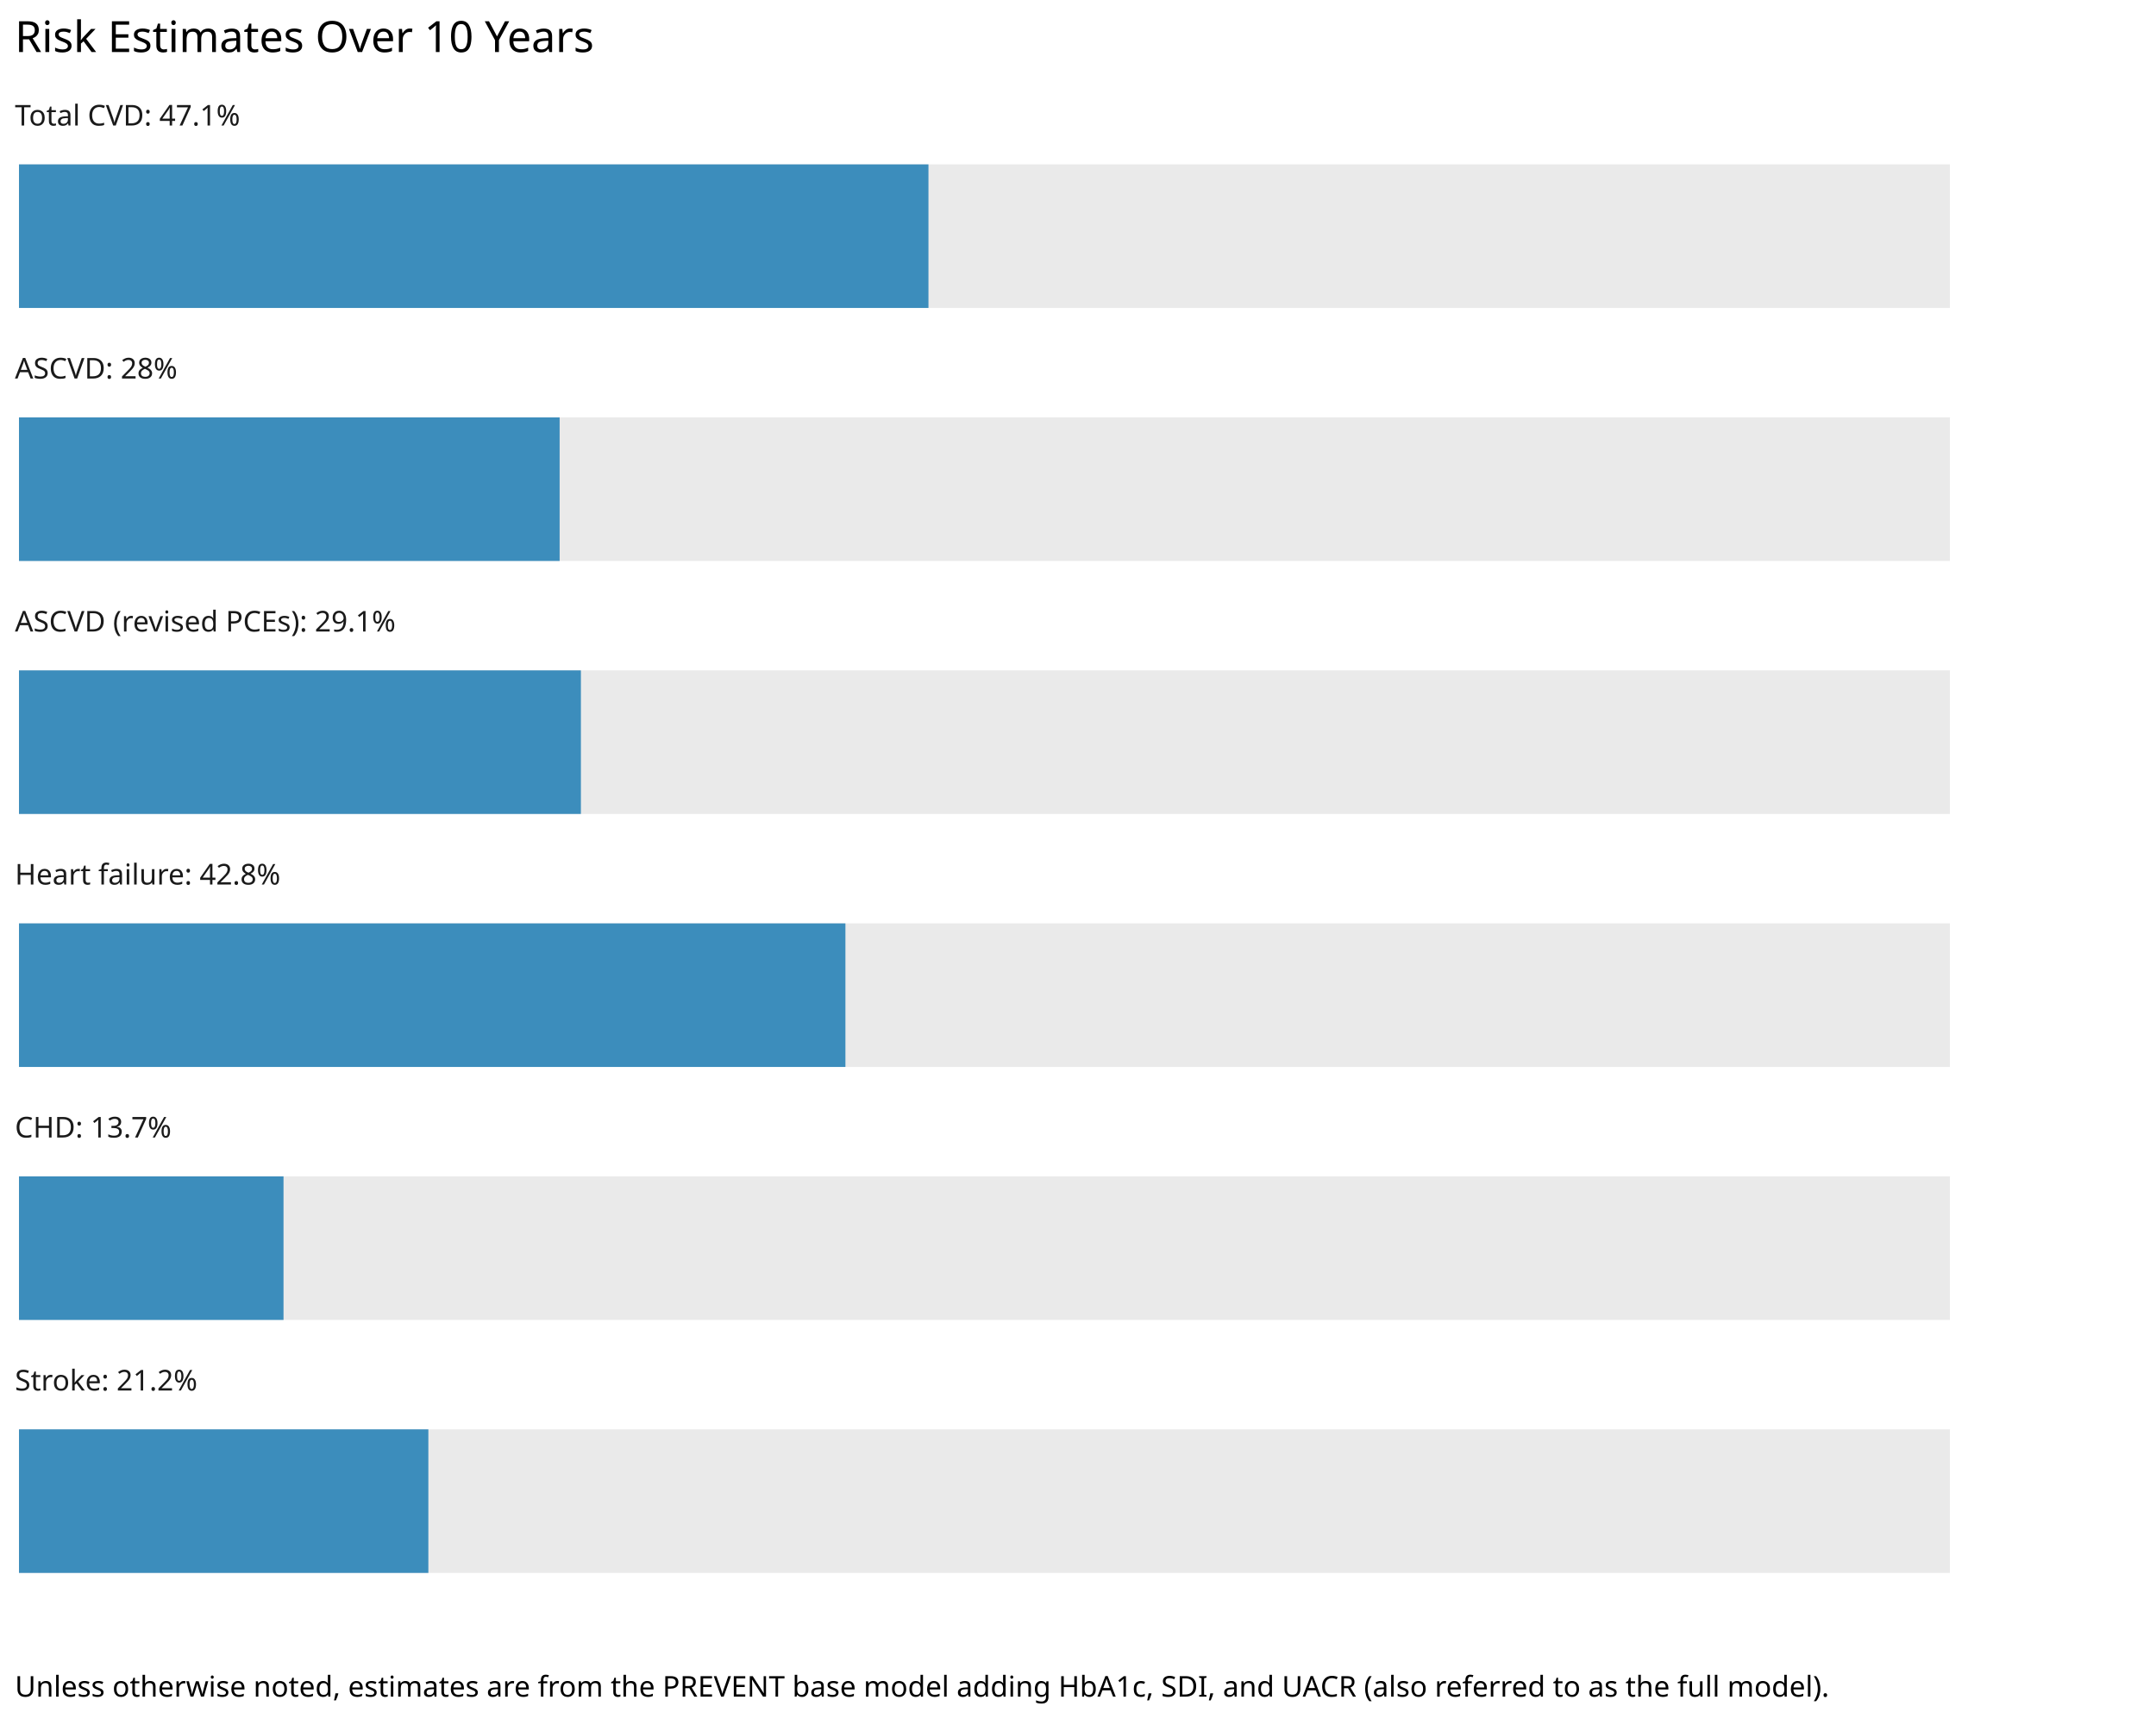
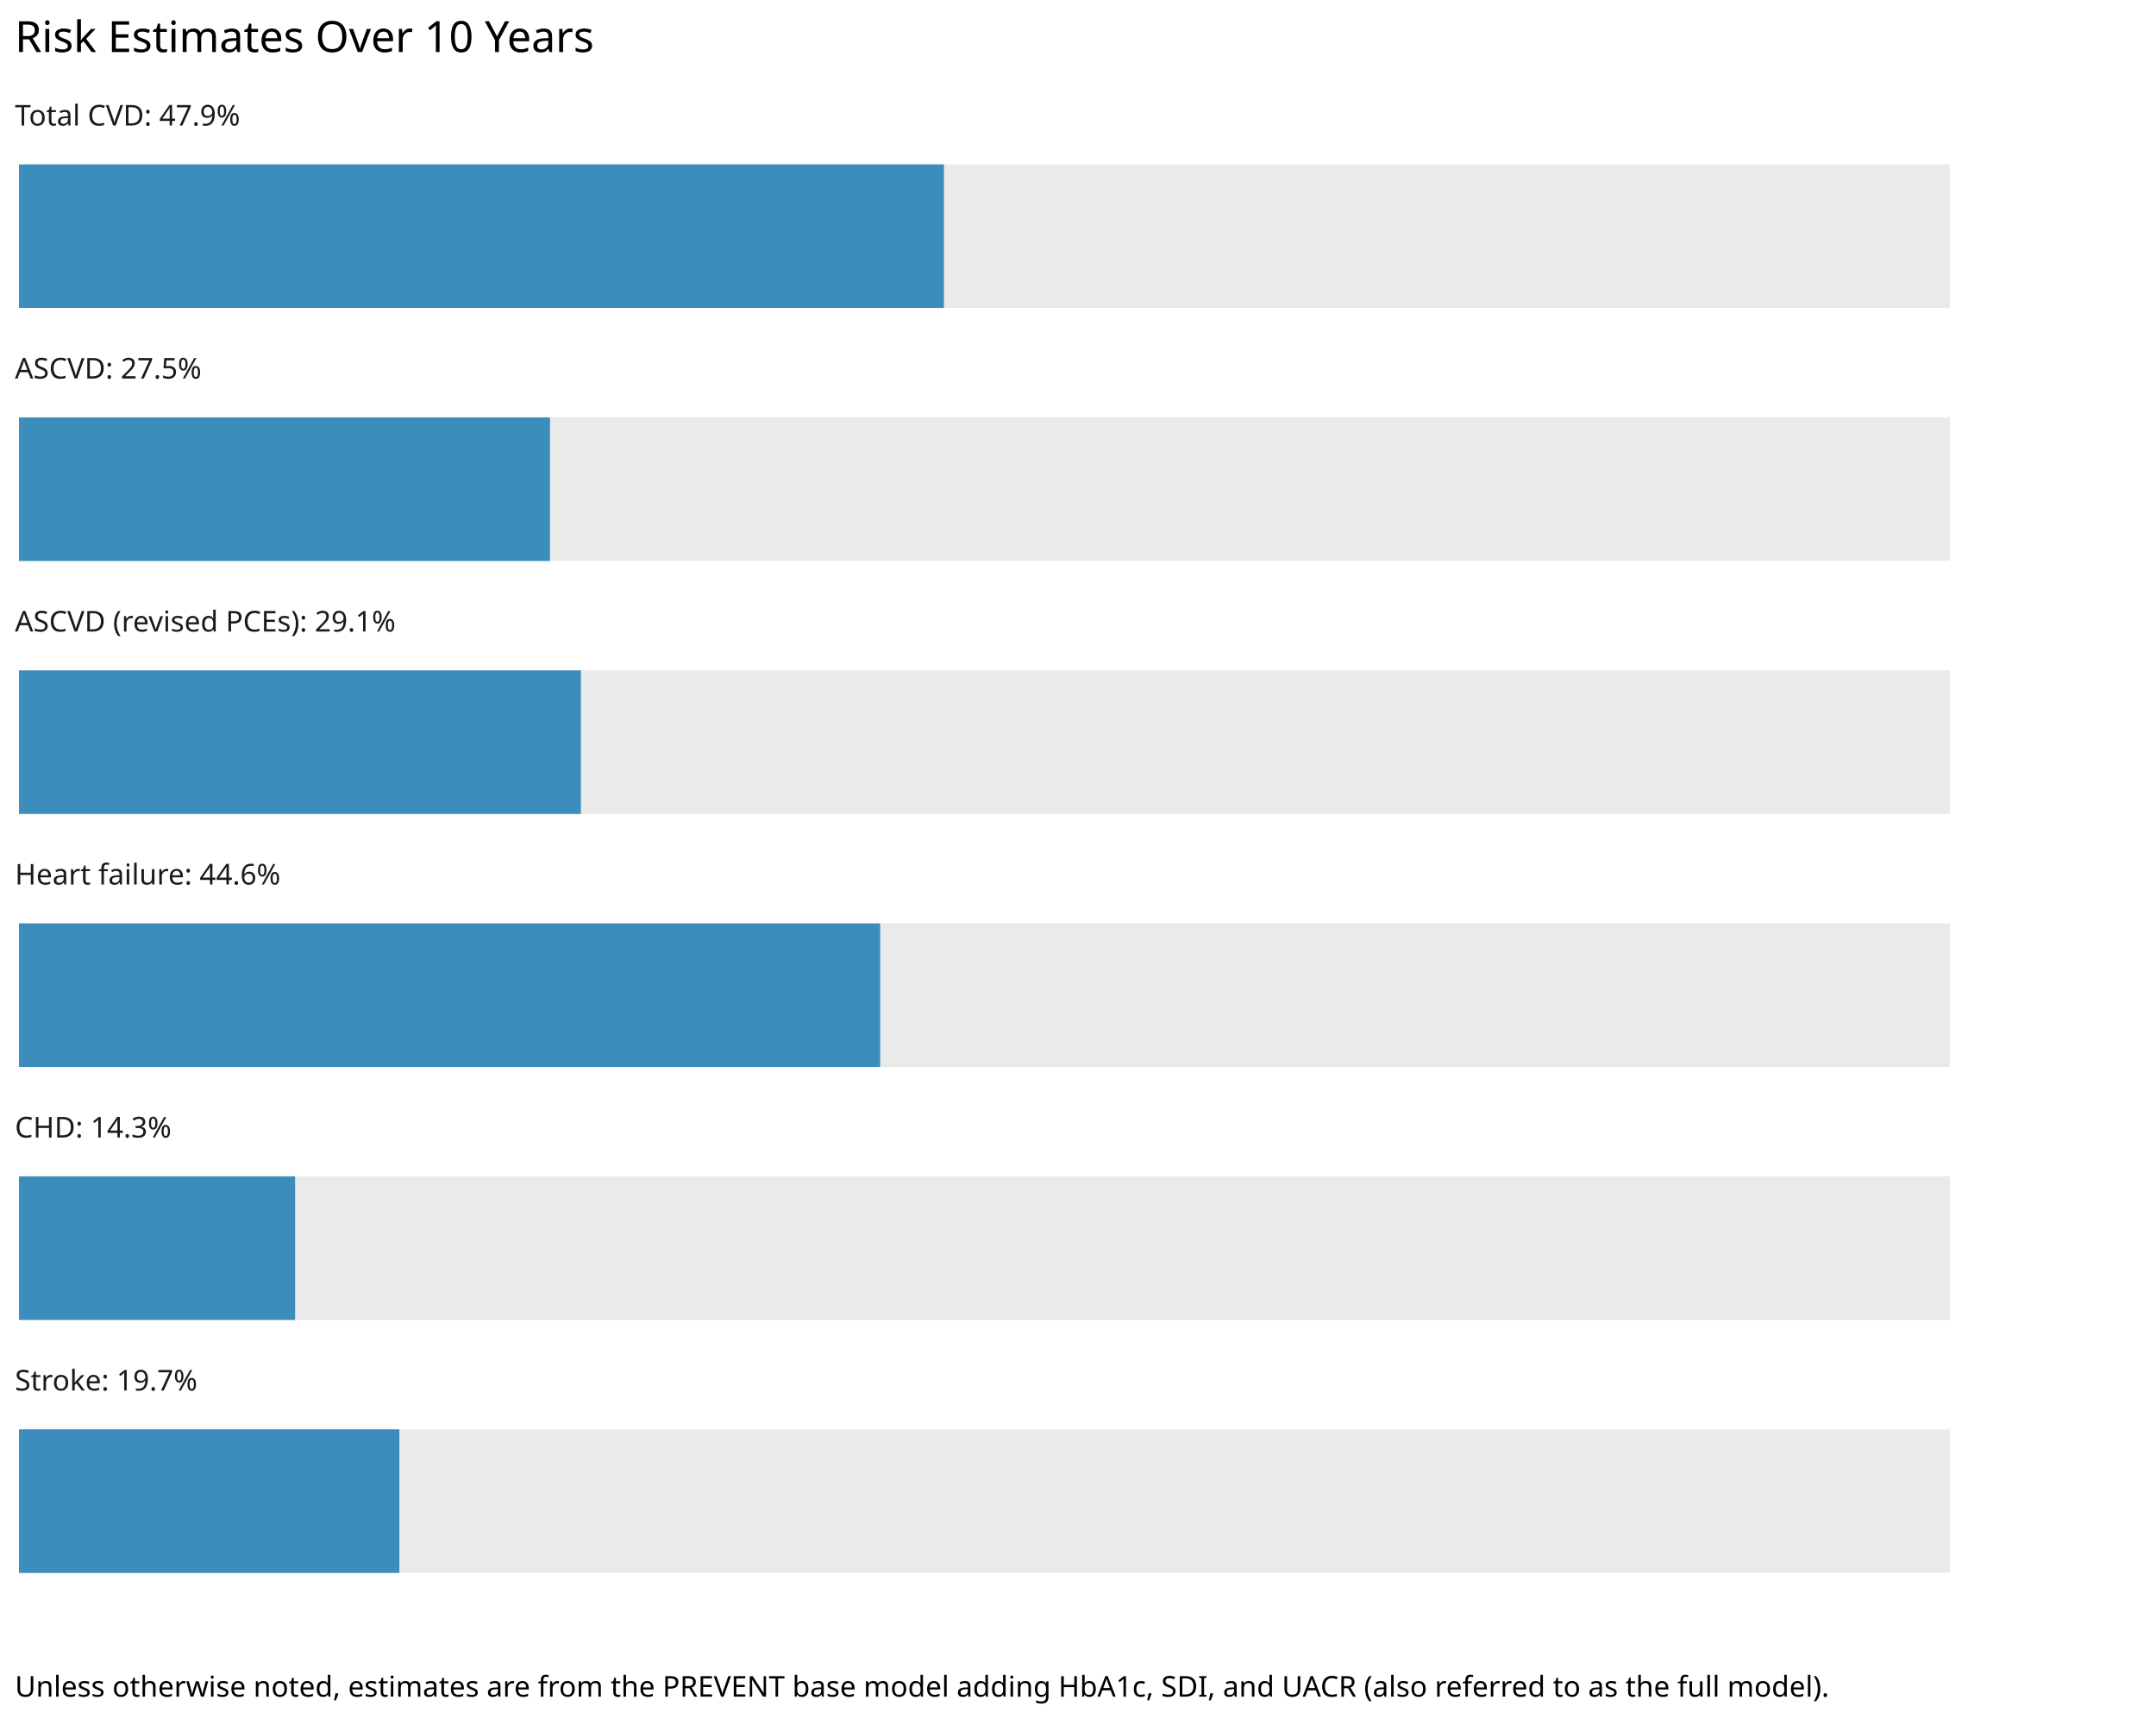
<svg xmlns="http://www.w3.org/2000/svg" class="svglite" data-engine-version="2.0" width="720.00pt" height="576.00pt" viewBox="0 0 720.00 576.00">
  <defs>
    <style type="text/css">
    .svglite line, .svglite polyline, .svglite polygon, .svglite path, .svglite rect, .svglite circle {
      fill: none;
      stroke: #000000;
      stroke-linecap: round;
      stroke-linejoin: round;
      stroke-miterlimit: 10.00;
    }
  </style>
  </defs>
  <rect width="100%" height="100%" style="stroke: none; fill: #FFFFFF;" />
  <defs>
    <clipPath id="cpMC4wMHw3MjAuMDB8MC4wMHw1NzYuMDA=">
      <rect x="0.00" y="0.00" width="720.00" height="576.00" />
    </clipPath>
  </defs>
  <g clip-path="url(#cpMC4wMHw3MjAuMDB8MC4wMHw1NzYuMDA=)">
    <rect x="0.00" y="0.00" width="720.00" height="576.00" style="stroke-width: 1.16; stroke: none; fill: #FFFFFF;" />
  </g>
  <defs>
    <clipPath id="cpNC45OHw3MTcuMDF8NDYuOTB8MTEwLjgz">
      <rect x="4.98" y="46.90" width="712.03" height="63.92" />
    </clipPath>
  </defs>
  <g clip-path="url(#cpNC45OHw3MTcuMDF8NDYuOTB8MTEwLjgz)">
    <rect x="6.34" y="54.89" width="644.84" height="47.94" style="stroke-width: 1.16; stroke: none; stroke-linecap: butt; stroke-linejoin: miter; fill: #EAEAEA;" />
-     <rect x="6.34" y="54.89" width="303.72" height="47.94" style="stroke-width: 1.16; stroke: none; stroke-linecap: butt; stroke-linejoin: miter; fill: #3C8DBC;" />
+     <rect x="6.34" y="54.89" width="308.88" height="47.94" style="stroke-width: 1.16; stroke: none; stroke-linecap: butt; stroke-linejoin: miter; fill: #3C8DBC;" />
  </g>
  <g clip-path="url(#cpMC4wMHw3MjAuMDB8MC4wMHw1NzYuMDA=)">
</g>
  <defs>
    <clipPath id="cpNC45OHw3MTcuMDF8MTMxLjM4fDE5NS4zMA==">
      <rect x="4.98" y="131.38" width="712.03" height="63.92" />
    </clipPath>
  </defs>
  <g clip-path="url(#cpNC45OHw3MTcuMDF8MTMxLjM4fDE5NS4zMA==)">
    <rect x="6.34" y="139.37" width="644.84" height="47.94" style="stroke-width: 1.16; stroke: none; stroke-linecap: butt; stroke-linejoin: miter; fill: #EAEAEA;" />
-     <rect x="6.34" y="139.37" width="180.55" height="47.94" style="stroke-width: 1.16; stroke: none; stroke-linecap: butt; stroke-linejoin: miter; fill: #3C8DBC;" />
+     <rect x="6.34" y="139.37" width="177.33" height="47.94" style="stroke-width: 1.16; stroke: none; stroke-linecap: butt; stroke-linejoin: miter; fill: #3C8DBC;" />
  </g>
  <g clip-path="url(#cpMC4wMHw3MjAuMDB8MC4wMHw1NzYuMDA=)">
</g>
  <defs>
    <clipPath id="cpNC45OHw3MTcuMDF8MjE1Ljg2fDI3OS43OA==">
      <rect x="4.98" y="215.86" width="712.03" height="63.92" />
    </clipPath>
  </defs>
  <g clip-path="url(#cpNC45OHw3MTcuMDF8MjE1Ljg2fDI3OS43OA==)">
    <rect x="6.34" y="223.85" width="644.84" height="47.94" style="stroke-width: 1.16; stroke: none; stroke-linecap: butt; stroke-linejoin: miter; fill: #EAEAEA;" />
    <rect x="6.34" y="223.85" width="187.65" height="47.94" style="stroke-width: 1.16; stroke: none; stroke-linecap: butt; stroke-linejoin: miter; fill: #3C8DBC;" />
  </g>
  <g clip-path="url(#cpMC4wMHw3MjAuMDB8MC4wMHw1NzYuMDA=)">
</g>
  <defs>
    <clipPath id="cpNC45OHw3MTcuMDF8MzAwLjM0fDM2NC4yNg==">
      <rect x="4.98" y="300.34" width="712.03" height="63.92" />
    </clipPath>
  </defs>
  <g clip-path="url(#cpNC45OHw3MTcuMDF8MzAwLjM0fDM2NC4yNg==)">
    <rect x="6.34" y="308.33" width="644.84" height="47.94" style="stroke-width: 1.16; stroke: none; stroke-linecap: butt; stroke-linejoin: miter; fill: #EAEAEA;" />
-     <rect x="6.34" y="308.33" width="275.99" height="47.94" style="stroke-width: 1.16; stroke: none; stroke-linecap: butt; stroke-linejoin: miter; fill: #3C8DBC;" />
+     <rect x="6.34" y="308.33" width="287.60" height="47.94" style="stroke-width: 1.16; stroke: none; stroke-linecap: butt; stroke-linejoin: miter; fill: #3C8DBC;" />
  </g>
  <g clip-path="url(#cpMC4wMHw3MjAuMDB8MC4wMHw1NzYuMDA=)">
</g>
  <defs>
    <clipPath id="cpNC45OHw3MTcuMDF8Mzg0LjgxfDQ0OC43NA==">
      <rect x="4.98" y="384.81" width="712.03" height="63.92" />
    </clipPath>
  </defs>
  <g clip-path="url(#cpNC45OHw3MTcuMDF8Mzg0LjgxfDQ0OC43NA==)">
    <rect x="6.34" y="392.80" width="644.84" height="47.94" style="stroke-width: 1.16; stroke: none; stroke-linecap: butt; stroke-linejoin: miter; fill: #EAEAEA;" />
-     <rect x="6.34" y="392.80" width="88.34" height="47.94" style="stroke-width: 1.16; stroke: none; stroke-linecap: butt; stroke-linejoin: miter; fill: #3C8DBC;" />
+     <rect x="6.34" y="392.80" width="92.21" height="47.94" style="stroke-width: 1.16; stroke: none; stroke-linecap: butt; stroke-linejoin: miter; fill: #3C8DBC;" />
  </g>
  <g clip-path="url(#cpMC4wMHw3MjAuMDB8MC4wMHw1NzYuMDA=)">
</g>
  <defs>
    <clipPath id="cpNC45OHw3MTcuMDF8NDY5LjI5fDUzMy4yMQ==">
      <rect x="4.98" y="469.29" width="712.03" height="63.92" />
    </clipPath>
  </defs>
  <g clip-path="url(#cpNC45OHw3MTcuMDF8NDY5LjI5fDUzMy4yMQ==)">
    <rect x="6.34" y="477.28" width="644.84" height="47.94" style="stroke-width: 1.16; stroke: none; stroke-linecap: butt; stroke-linejoin: miter; fill: #EAEAEA;" />
-     <rect x="6.34" y="477.28" width="136.71" height="47.94" style="stroke-width: 1.16; stroke: none; stroke-linecap: butt; stroke-linejoin: miter; fill: #3C8DBC;" />
+     <rect x="6.34" y="477.28" width="127.03" height="47.94" style="stroke-width: 1.16; stroke: none; stroke-linecap: butt; stroke-linejoin: miter; fill: #3C8DBC;" />
  </g>
  <g clip-path="url(#cpMC4wMHw3MjAuMDB8MC4wMHw1NzYuMDA=)">
</g>
  <defs>
    <clipPath id="cpNC45OHw3MTcuMDF8NDU0LjcxfDQ2OS4yOQ==">
      <rect x="4.98" y="454.71" width="712.03" height="14.58" />
    </clipPath>
  </defs>
  <g clip-path="url(#cpNC45OHw3MTcuMDF8NDU0LjcxfDQ2OS4yOQ==)">
-     <text x="4.98" y="464.31" style="font-size: 9.60px; fill: #1A1A1A; font-family: sans;" textLength="60.31px" lengthAdjust="spacingAndGlyphs">Stroke: 21.2%</text>
+     <text x="4.98" y="464.31" style="font-size: 9.60px; fill: #1A1A1A; font-family: sans;" textLength="60.31px" lengthAdjust="spacingAndGlyphs">Stroke: 19.7%</text>
  </g>
  <g clip-path="url(#cpMC4wMHw3MjAuMDB8MC4wMHw1NzYuMDA=)">
</g>
  <defs>
    <clipPath id="cpNC45OHw3MTcuMDF8MzcwLjI0fDM4NC44MQ==">
      <rect x="4.98" y="370.24" width="712.03" height="14.58" />
    </clipPath>
  </defs>
  <g clip-path="url(#cpNC45OHw3MTcuMDF8MzcwLjI0fDM4NC44MQ==)">
-     <text x="4.98" y="379.83" style="font-size: 9.60px; fill: #1A1A1A; font-family: sans;" textLength="53.36px" lengthAdjust="spacingAndGlyphs">CHD: 13.7%</text>
+     <text x="4.98" y="379.83" style="font-size: 9.60px; fill: #1A1A1A; font-family: sans;" textLength="53.36px" lengthAdjust="spacingAndGlyphs">CHD: 14.3%</text>
  </g>
  <g clip-path="url(#cpMC4wMHw3MjAuMDB8MC4wMHw1NzYuMDA=)">
</g>
  <defs>
    <clipPath id="cpNC45OHw3MTcuMDF8Mjg1Ljc2fDMwMC4zNA==">
      <rect x="4.98" y="285.76" width="712.03" height="14.58" />
    </clipPath>
  </defs>
  <g clip-path="url(#cpNC45OHw3MTcuMDF8Mjg1Ljc2fDMwMC4zNA==)">
-     <text x="4.98" y="295.36" style="font-size: 9.60px; fill: #1A1A1A; font-family: sans;" textLength="84.84px" lengthAdjust="spacingAndGlyphs">Heart failure: 42.8%</text>
+     <text x="4.98" y="295.36" style="font-size: 9.60px; fill: #1A1A1A; font-family: sans;" textLength="84.84px" lengthAdjust="spacingAndGlyphs">Heart failure: 44.6%</text>
  </g>
  <g clip-path="url(#cpMC4wMHw3MjAuMDB8MC4wMHw1NzYuMDA=)">
</g>
  <defs>
    <clipPath id="cpNC45OHw3MTcuMDF8MjAxLjI4fDIxNS44Ng==">
      <rect x="4.98" y="201.28" width="712.03" height="14.58" />
    </clipPath>
  </defs>
  <g clip-path="url(#cpNC45OHw3MTcuMDF8MjAxLjI4fDIxNS44Ng==)">
    <text x="4.98" y="210.88" style="font-size: 9.60px; fill: #1A1A1A; font-family: sans;" textLength="132.87px" lengthAdjust="spacingAndGlyphs">ASCVD (revised PCEs): 29.1%</text>
  </g>
  <g clip-path="url(#cpMC4wMHw3MjAuMDB8MC4wMHw1NzYuMDA=)">
</g>
  <defs>
    <clipPath id="cpNC45OHw3MTcuMDF8MTE2LjgwfDEzMS4zOA==">
      <rect x="4.98" y="116.80" width="712.03" height="14.58" />
    </clipPath>
  </defs>
  <g clip-path="url(#cpNC45OHw3MTcuMDF8MTE2LjgwfDEzMS4zOA==)">
-     <text x="4.98" y="126.40" style="font-size: 9.60px; fill: #1A1A1A; font-family: sans;" textLength="57.63px" lengthAdjust="spacingAndGlyphs">ASCVD: 28%</text>
+     <text x="4.98" y="126.40" style="font-size: 9.60px; fill: #1A1A1A; font-family: sans;" textLength="65.64px" lengthAdjust="spacingAndGlyphs">ASCVD: 27.5%</text>
  </g>
  <g clip-path="url(#cpMC4wMHw3MjAuMDB8MC4wMHw1NzYuMDA=)">
</g>
  <defs>
    <clipPath id="cpNC45OHw3MTcuMDF8MzIuMzN8NDYuOTA=">
      <rect x="4.98" y="32.33" width="712.03" height="14.58" />
    </clipPath>
  </defs>
  <g clip-path="url(#cpNC45OHw3MTcuMDF8MzIuMzN8NDYuOTA=)">
-     <text x="4.98" y="41.92" style="font-size: 9.60px; fill: #1A1A1A; font-family: sans;" textLength="76.84px" lengthAdjust="spacingAndGlyphs">Total CVD: 47.1%</text>
+     <text x="4.98" y="41.92" style="font-size: 9.60px; fill: #1A1A1A; font-family: sans;" textLength="76.84px" lengthAdjust="spacingAndGlyphs">Total CVD: 47.9%</text>
  </g>
  <g clip-path="url(#cpMC4wMHw3MjAuMDB8MC4wMHw1NzYuMDA=)">
    <text x="4.98" y="17.38" style="font-size: 14.40px; font-family: sans;" textLength="192.11px" lengthAdjust="spacingAndGlyphs">Risk Estimates Over 10 Years</text>
    <text x="4.98" y="545.80" style="font-size: 9.60px; font-family: sans;" textLength="0.00px" lengthAdjust="spacingAndGlyphs" />
    <text x="4.98" y="556.17" style="font-size: 9.60px; font-family: sans;" textLength="0.00px" lengthAdjust="spacingAndGlyphs" />
    <text x="4.98" y="566.54" style="font-size: 9.60px; font-family: sans;" textLength="585.41px" lengthAdjust="spacingAndGlyphs">Unless otherwise noted, estimates are from the PREVENT base model adding HbA1c, SDI, and UACR (also referred to as the full model).</text>
  </g>
</svg>
